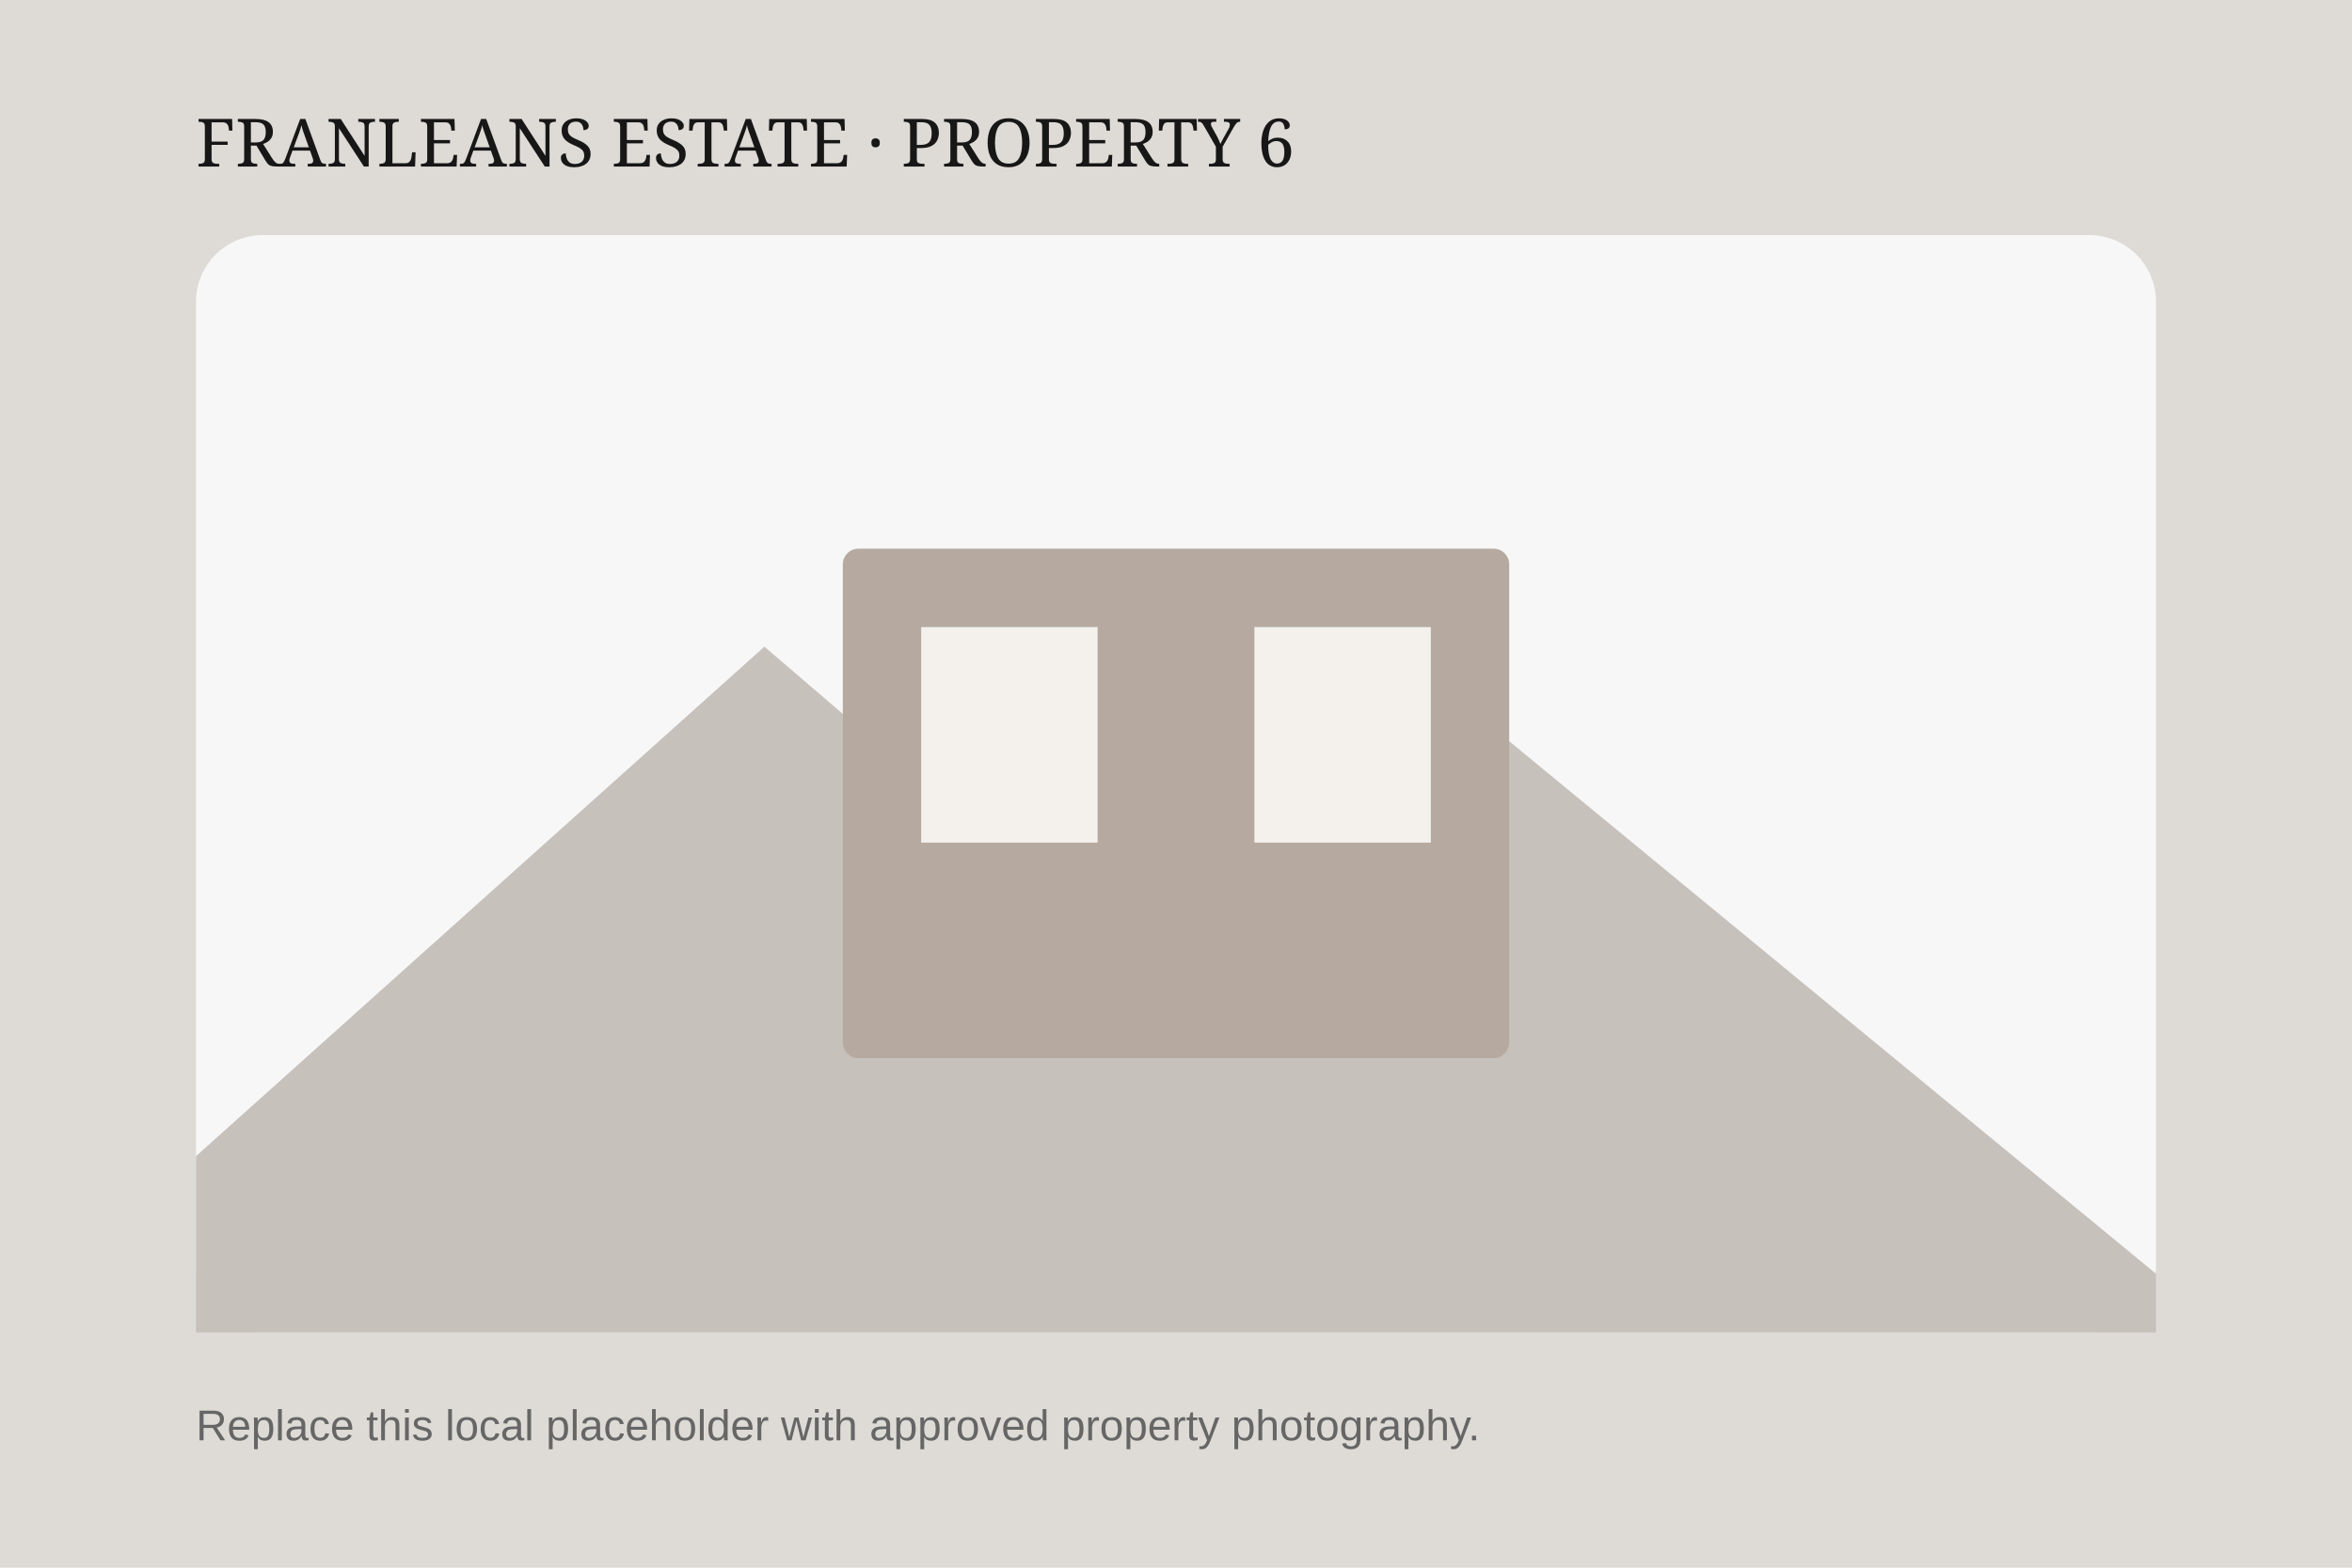
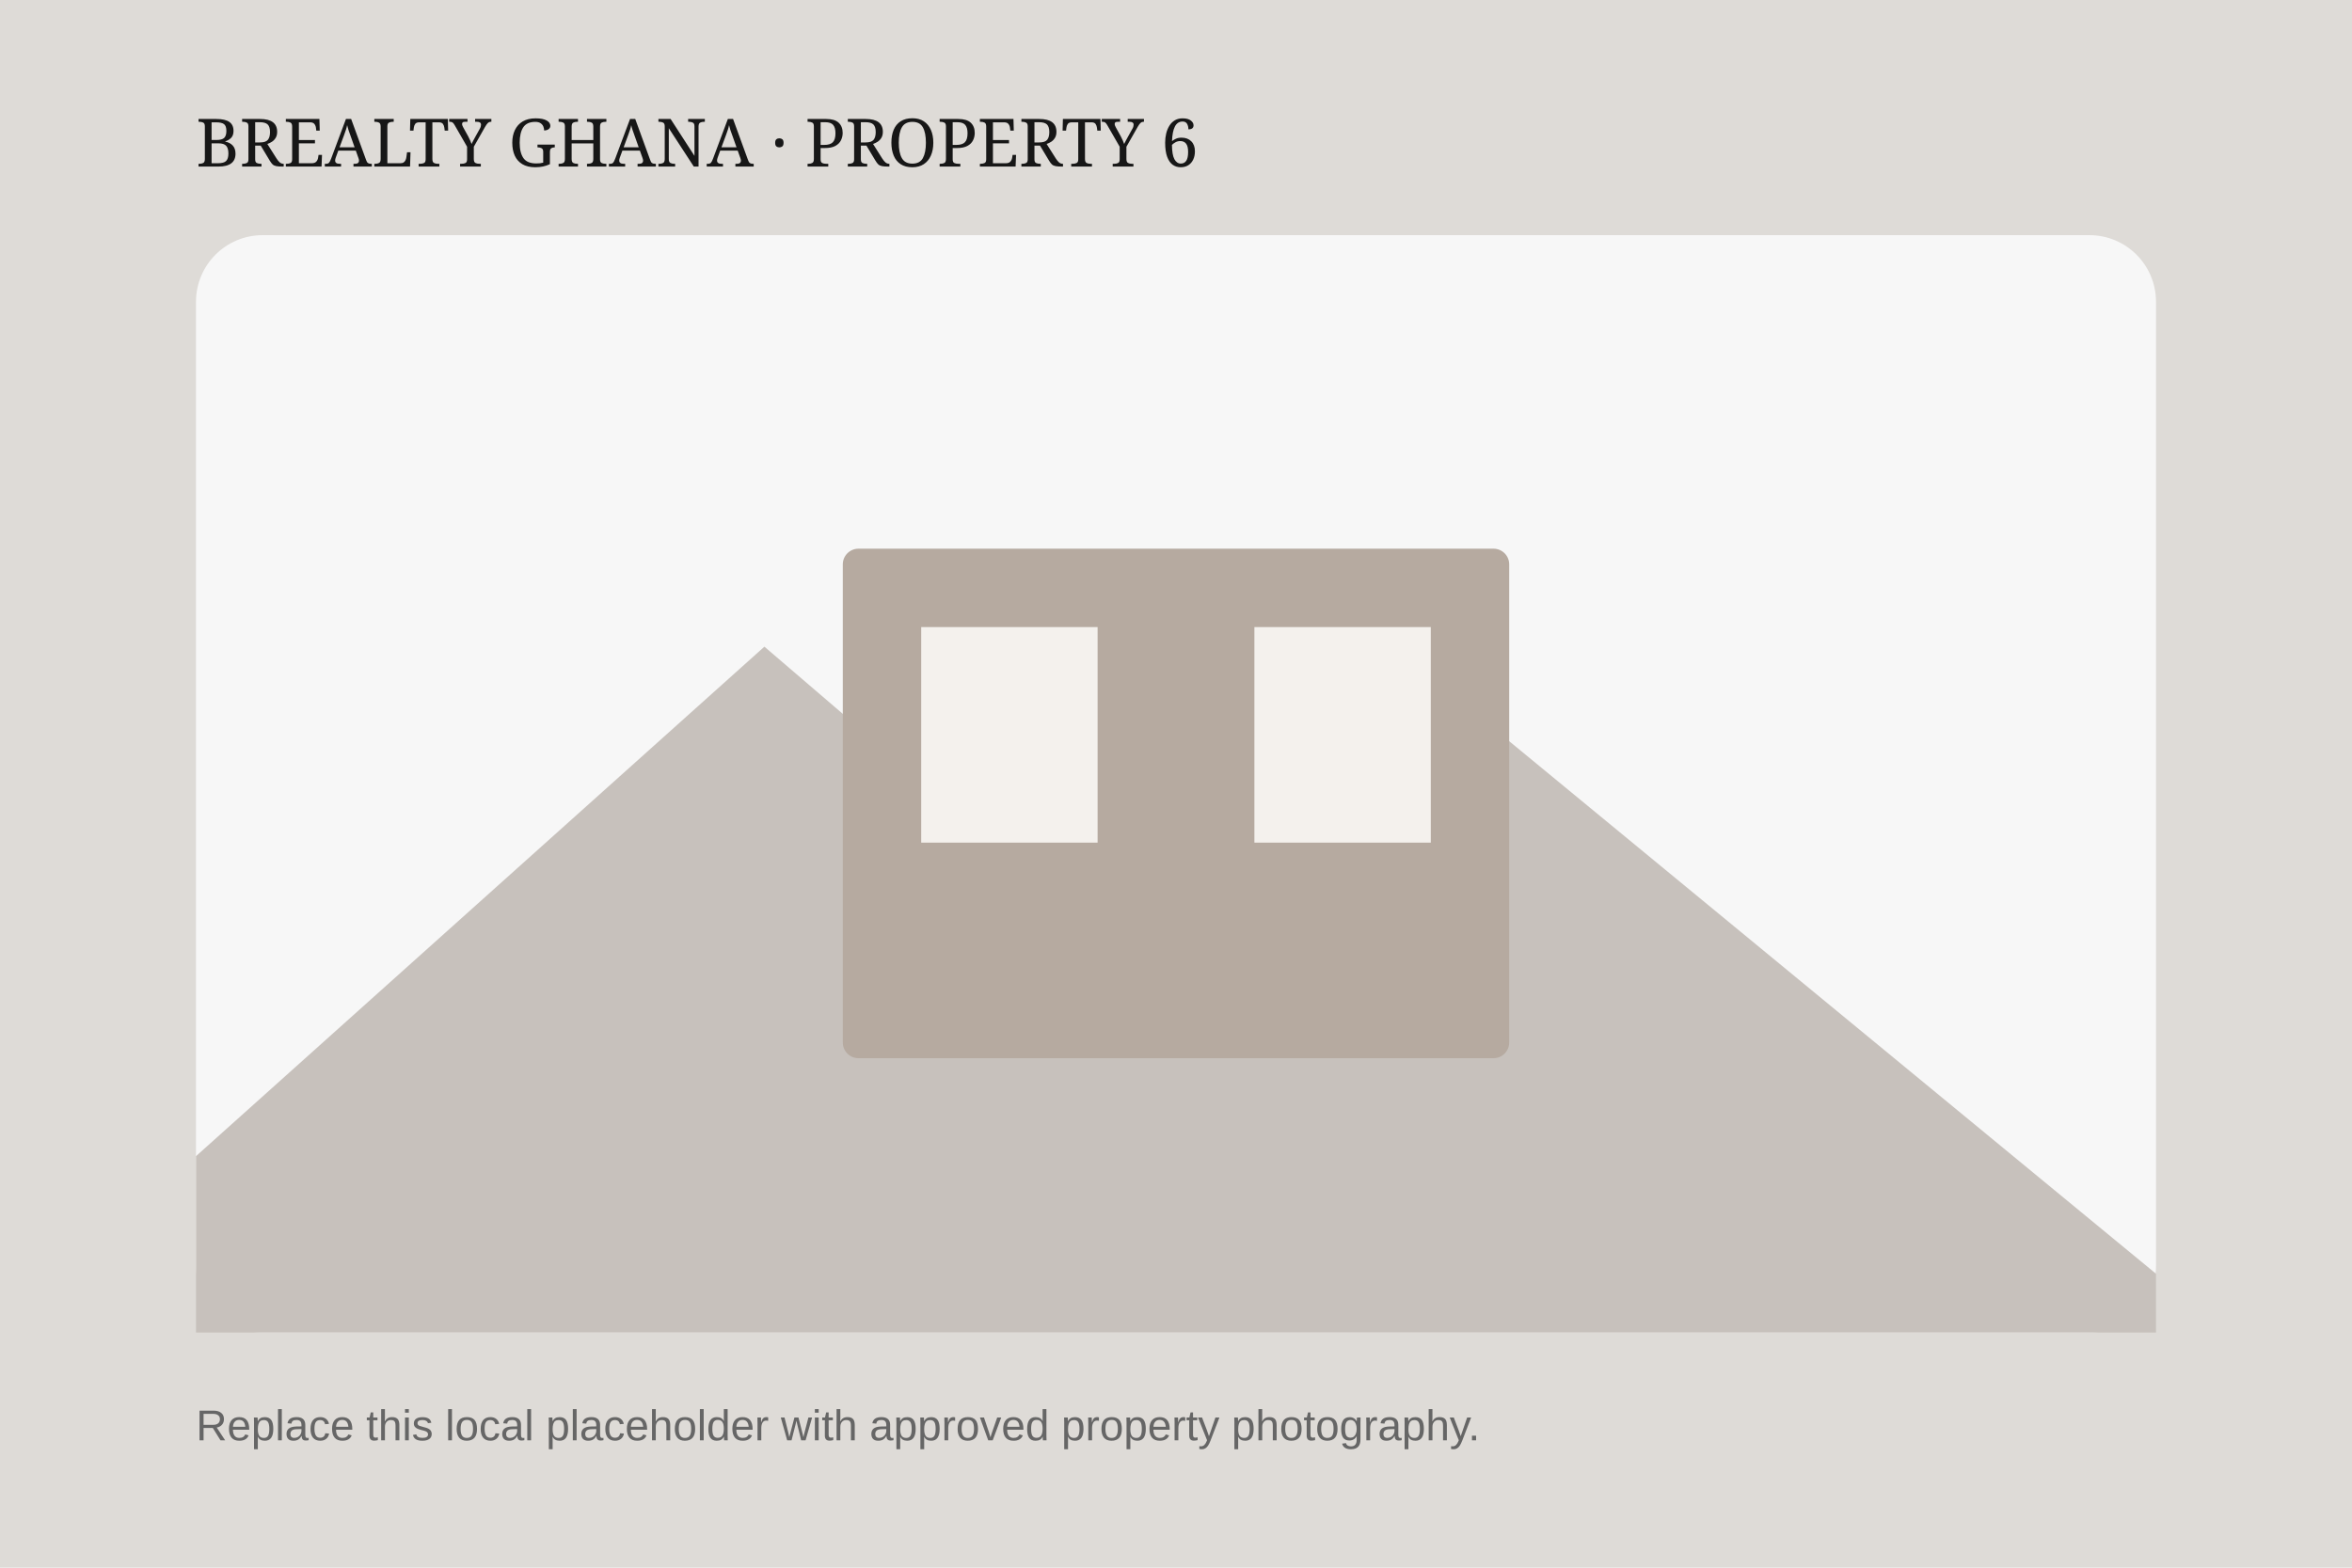
<svg xmlns="http://www.w3.org/2000/svg" viewBox="0 0 1200 800">
  <rect width="1200" height="800" fill="#dedbd7" />
  <rect x="100" y="120" width="1000" height="560" rx="34" fill="#f7f7f7" />
  <path d="M100 590 L390 330 L600 510 L760 370 L1100 650 L1100 680 L100 680Z" fill="#c7c1bc" />
  <rect x="430" y="280" width="340" height="260" rx="8" fill="#b6aaa0" />
  <rect x="470" y="320" width="90" height="110" fill="#f4f1ed" />
  <rect x="640" y="320" width="90" height="110" fill="#f4f1ed" />
-   <text x="100" y="85" font-family="Georgia,serif" font-size="34" fill="#171717">FRANLEANS ESTATE · PROPERTY 6</text>
+   <text x="100" y="85" font-family="Georgia,serif" font-size="34" fill="#171717">BREALTY GHANA · PROPERTY 6</text>
  <text x="100" y="735" font-family="Arial,sans-serif" font-size="22" fill="#666">Replace this local placeholder with approved property photography.</text>
</svg>
